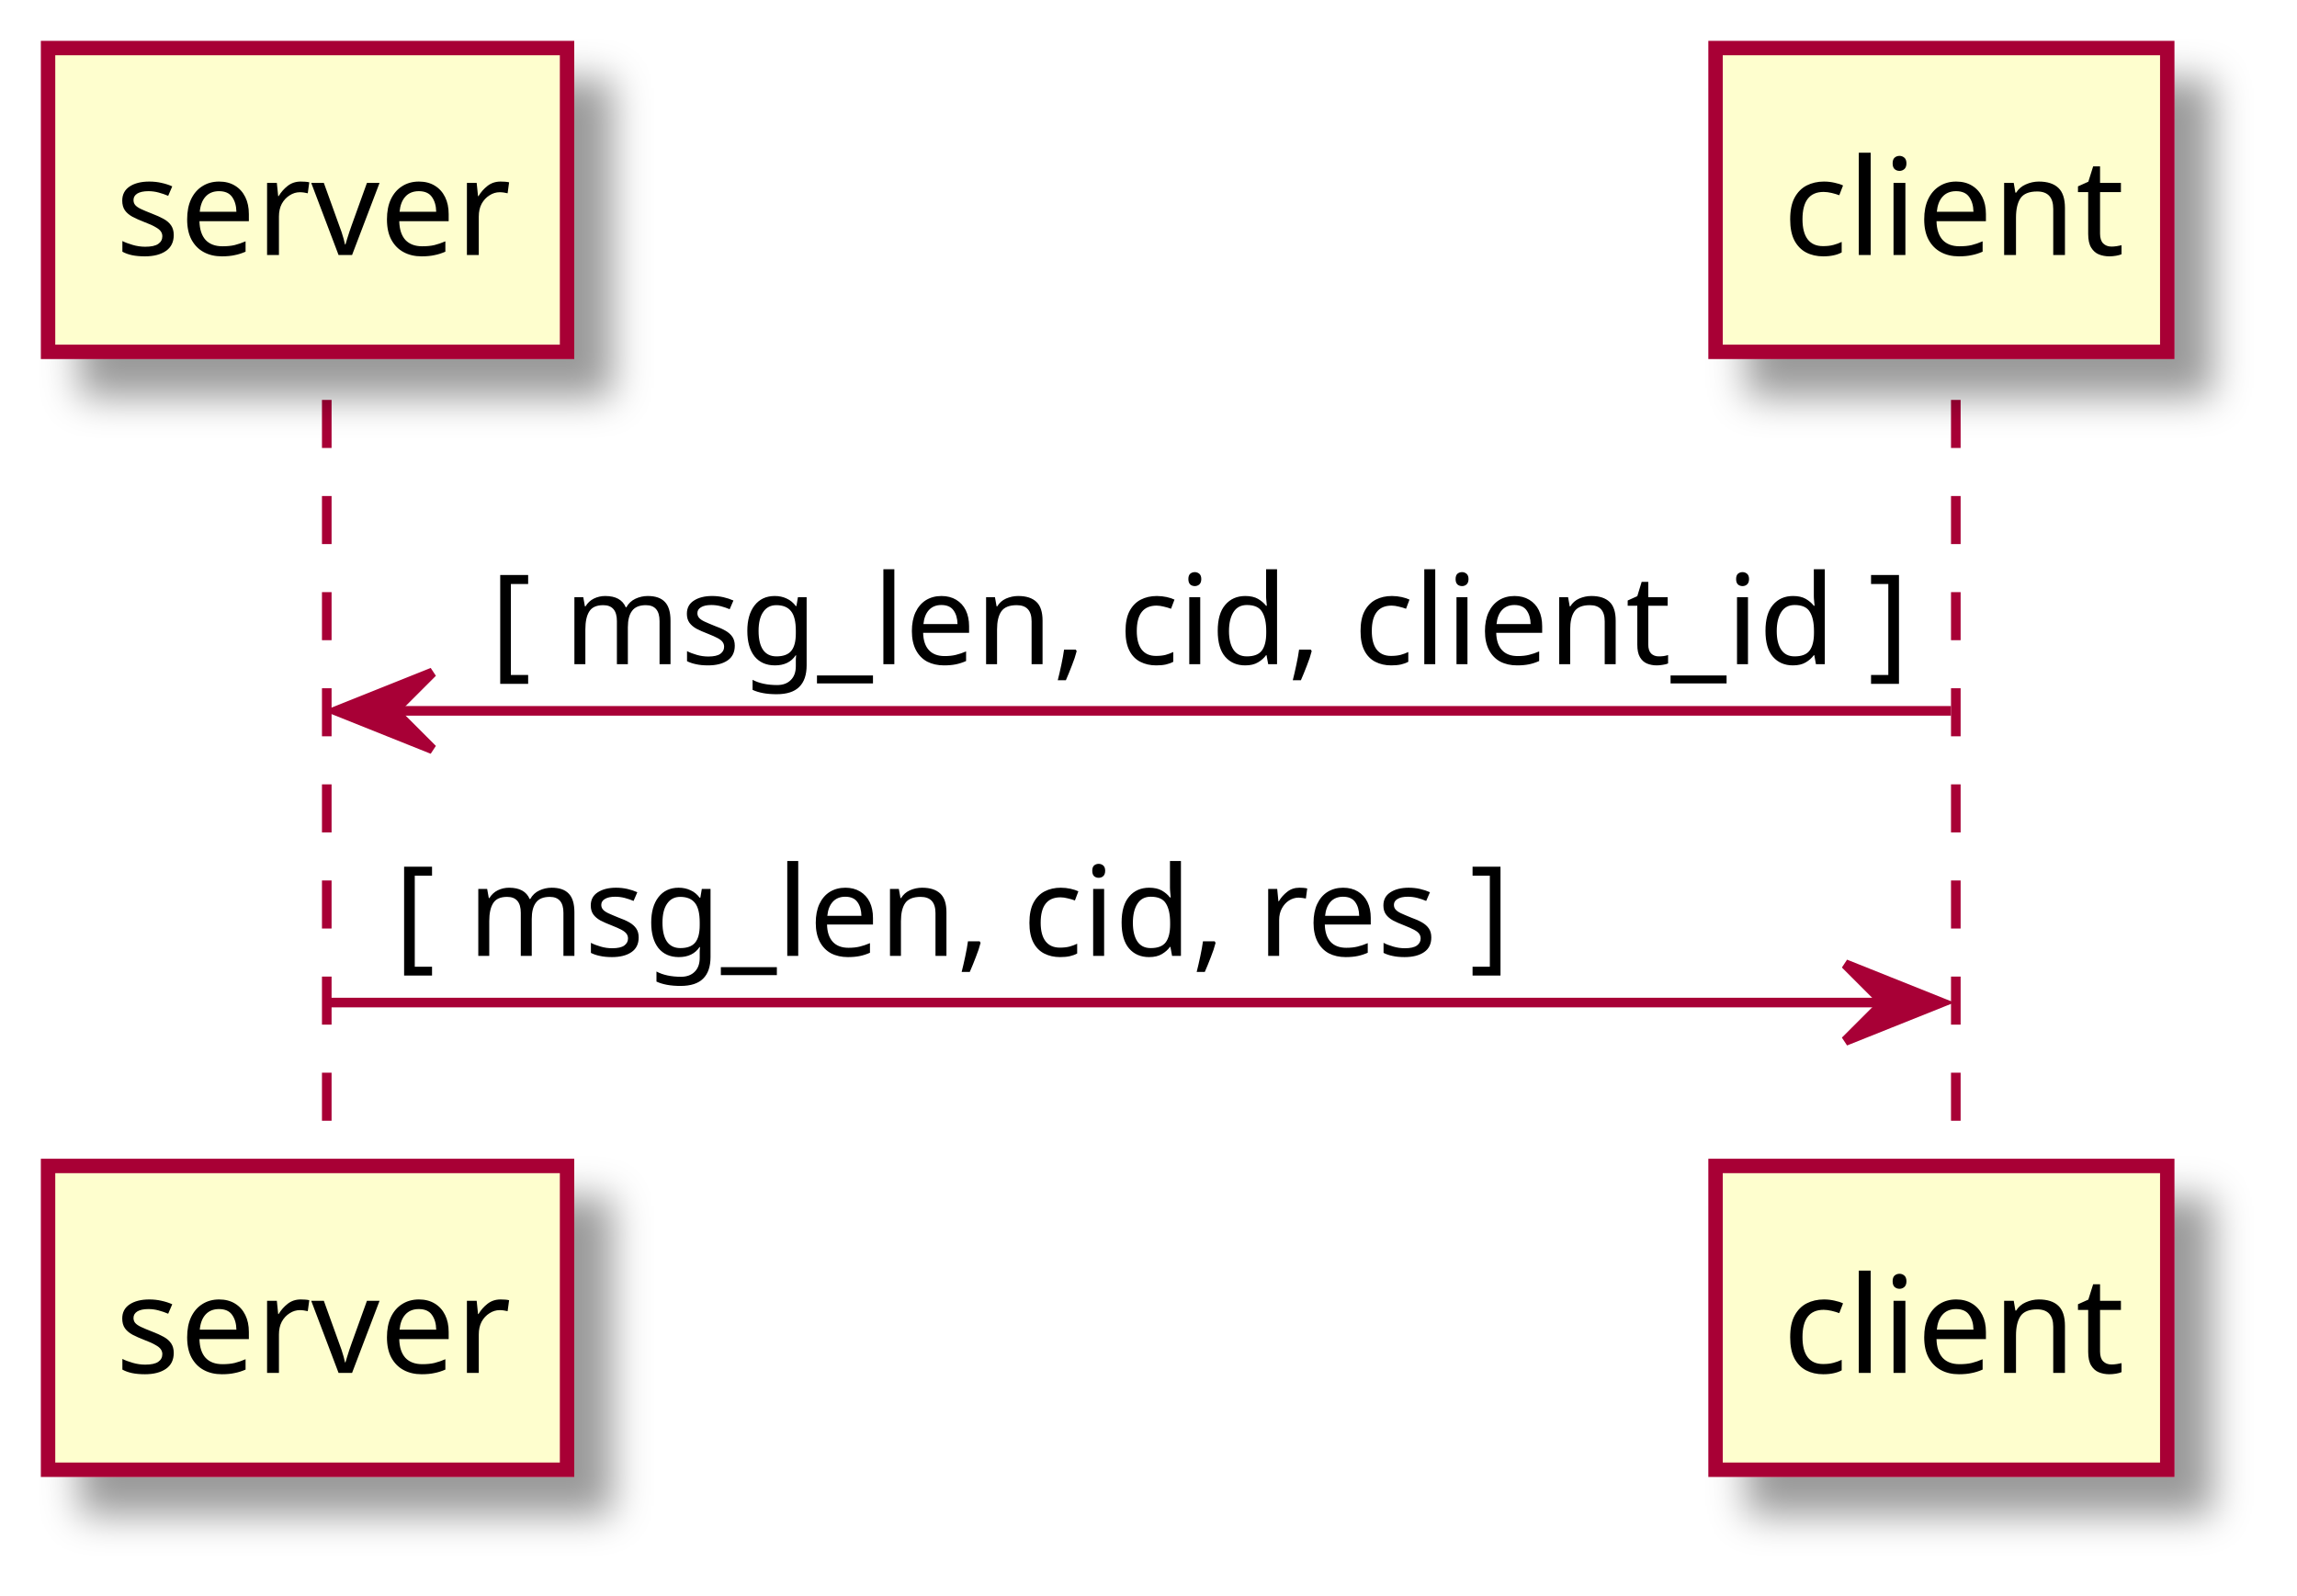
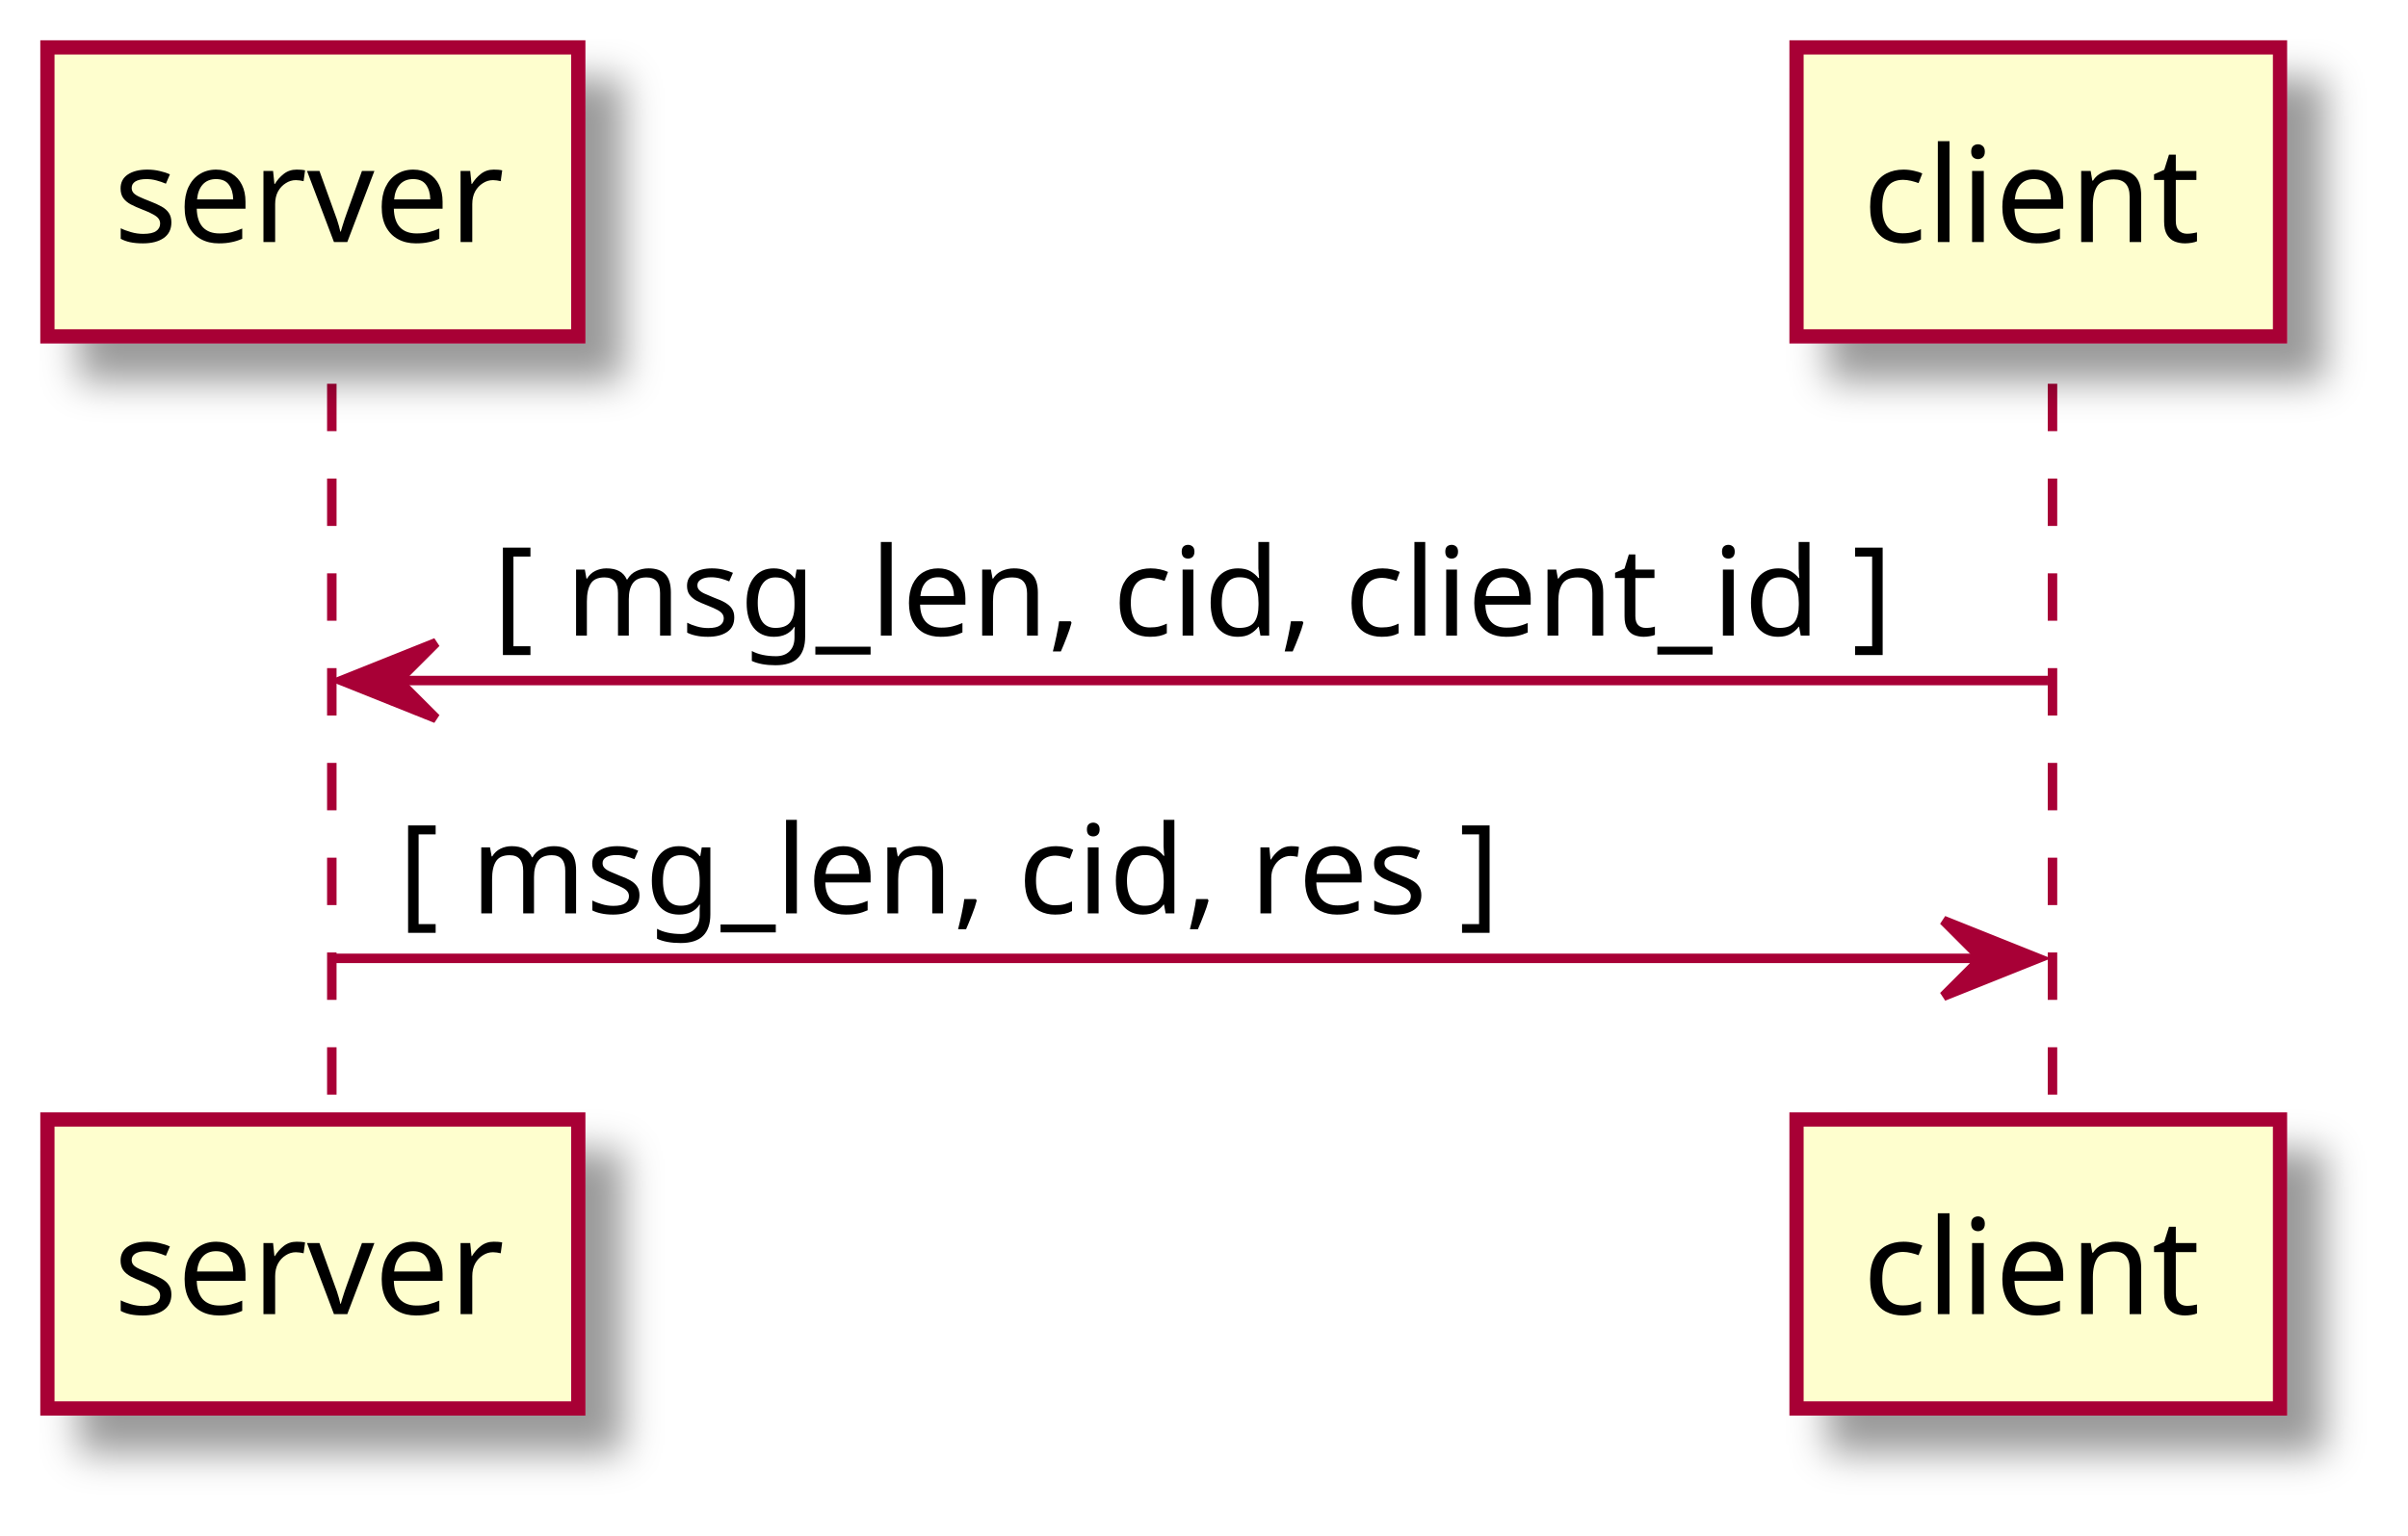
- <svg xmlns="http://www.w3.org/2000/svg" contentScriptType="application/ecmascript" contentStyleType="text/css" height="166px" preserveAspectRatio="none" style="width:239px;height:166px;background:#FFFFFF;" version="1.1" viewBox="0 0 239 166" width="239px" zoomAndPan="magnify">
+ <svg xmlns="http://www.w3.org/2000/svg" contentScriptType="application/ecmascript" contentStyleType="text/css" height="162px" preserveAspectRatio="none" style="width:254px;height:162px;background:#FFFFFF;" version="1.1" viewBox="0 0 254 162" width="254px" zoomAndPan="magnify">
  <defs>
    <filter height="300%" id="f1fxprz638s2o9" width="300%" x="-1" y="-1">
      <feGaussianBlur result="blurOut" stdDeviation="2.0" />
      <feColorMatrix in="blurOut" result="blurOut2" type="matrix" values="0 0 0 0 0 0 0 0 0 0 0 0 0 0 0 0 0 0 .4 0" />
      <feOffset dx="4.0" dy="4.0" in="blurOut2" result="blurOut3" />
      <feBlend in="SourceGraphic" in2="blurOut3" mode="normal" />
    </filter>
  </defs>
  <g>
-     <line style="stroke:#A80036;stroke-width:1.0;stroke-dasharray:5.0,5.0;" x1="34" x2="34" y1="41.609" y2="122.312" />
-     <line style="stroke:#A80036;stroke-width:1.0;stroke-dasharray:5.0,5.0;" x1="203.5" x2="203.5" y1="41.609" y2="122.312" />
-     <rect fill="#FEFECE" filter="url(#f1fxprz638s2o9)" height="31.609" style="stroke:#A80036;stroke-width:1.5;" width="54" x="5" y="5" />
-     <text fill="#000000" font-family="sans-serif" font-size="14" lengthAdjust="spacing" textLength="40" x="12" y="26.533">server</text>
-     <rect fill="#FEFECE" filter="url(#f1fxprz638s2o9)" height="31.609" style="stroke:#A80036;stroke-width:1.5;" width="54" x="5" y="121.312" />
-     <text fill="#000000" font-family="sans-serif" font-size="14" lengthAdjust="spacing" textLength="40" x="12" y="142.846">server</text>
-     <rect fill="#FEFECE" filter="url(#f1fxprz638s2o9)" height="31.609" style="stroke:#A80036;stroke-width:1.5;" width="47" x="178.5" y="5" />
-     <text fill="#000000" font-family="sans-serif" font-size="14" lengthAdjust="spacing" textLength="33" x="185.5" y="26.533">client</text>
-     <rect fill="#FEFECE" filter="url(#f1fxprz638s2o9)" height="31.609" style="stroke:#A80036;stroke-width:1.5;" width="47" x="178.5" y="121.312" />
-     <text fill="#000000" font-family="sans-serif" font-size="14" lengthAdjust="spacing" textLength="33" x="185.5" y="142.846">client</text>
-     <polygon fill="#A80036" points="45,69.961,35,73.961,45,77.961,41,73.961" style="stroke:#A80036;stroke-width:1.0;" />
-     <line style="stroke:#A80036;stroke-width:1.0;" x1="39" x2="203" y1="73.961" y2="73.961" />
-     <text fill="#000000" font-family="sans-serif" font-size="13" lengthAdjust="spacing" textLength="146" x="51" y="69.105">[ msg_len, cid, client_id ]</text>
-     <polygon fill="#A80036" points="192,100.312,202,104.312,192,108.312,196,104.312" style="stroke:#A80036;stroke-width:1.0;" />
-     <line style="stroke:#A80036;stroke-width:1.0;" x1="34" x2="198" y1="104.312" y2="104.312" />
-     <text fill="#000000" font-family="sans-serif" font-size="13" lengthAdjust="spacing" textLength="116" x="41" y="99.456">[ msg_len, cid, res ]</text>
+     <line style="stroke:#A80036;stroke-width:1.0;stroke-dasharray:5.0,5.0;" x1="35" x2="35" y1="40.488" y2="119.109" />
+     <line style="stroke:#A80036;stroke-width:1.0;stroke-dasharray:5.0,5.0;" x1="216.5" x2="216.5" y1="40.488" y2="119.109" />
+     <rect fill="#FEFECE" filter="url(#f1fxprz638s2o9)" height="30.488" style="stroke:#A80036;stroke-width:1.5;" width="56" x="5" y="5" />
+     <text fill="#000000" font-family="sans-serif" font-size="14" lengthAdjust="spacing" textLength="42" x="12" y="25.535">server</text>
+     <rect fill="#FEFECE" filter="url(#f1fxprz638s2o9)" height="30.488" style="stroke:#A80036;stroke-width:1.5;" width="56" x="5" y="118.109" />
+     <text fill="#000000" font-family="sans-serif" font-size="14" lengthAdjust="spacing" textLength="42" x="12" y="138.644">server</text>
+     <rect fill="#FEFECE" filter="url(#f1fxprz638s2o9)" height="30.488" style="stroke:#A80036;stroke-width:1.5;" width="51" x="189.5" y="5" />
+     <text fill="#000000" font-family="sans-serif" font-size="14" lengthAdjust="spacing" textLength="37" x="196.5" y="25.535">client</text>
+     <rect fill="#FEFECE" filter="url(#f1fxprz638s2o9)" height="30.488" style="stroke:#A80036;stroke-width:1.5;" width="51" x="189.5" y="118.109" />
+     <text fill="#000000" font-family="sans-serif" font-size="14" lengthAdjust="spacing" textLength="37" x="196.5" y="138.644">client</text>
+     <polygon fill="#A80036" points="46,67.799,36,71.799,46,75.799,42,71.799" style="stroke:#A80036;stroke-width:1.0;" />
+     <line style="stroke:#A80036;stroke-width:1.0;" x1="40" x2="216" y1="71.799" y2="71.799" />
+     <text fill="#000000" font-family="sans-serif" font-size="13" lengthAdjust="spacing" textLength="158" x="52" y="67.057">[ msg_len, cid, client_id ]</text>
+     <polygon fill="#A80036" points="205,97.109,215,101.109,205,105.109,209,101.109" style="stroke:#A80036;stroke-width:1.0;" />
+     <line style="stroke:#A80036;stroke-width:1.0;" x1="35" x2="211" y1="101.109" y2="101.109" />
+     <text fill="#000000" font-family="sans-serif" font-size="13" lengthAdjust="spacing" textLength="123" x="42" y="96.367">[ msg_len, cid, res ]</text>
  </g>
</svg>
